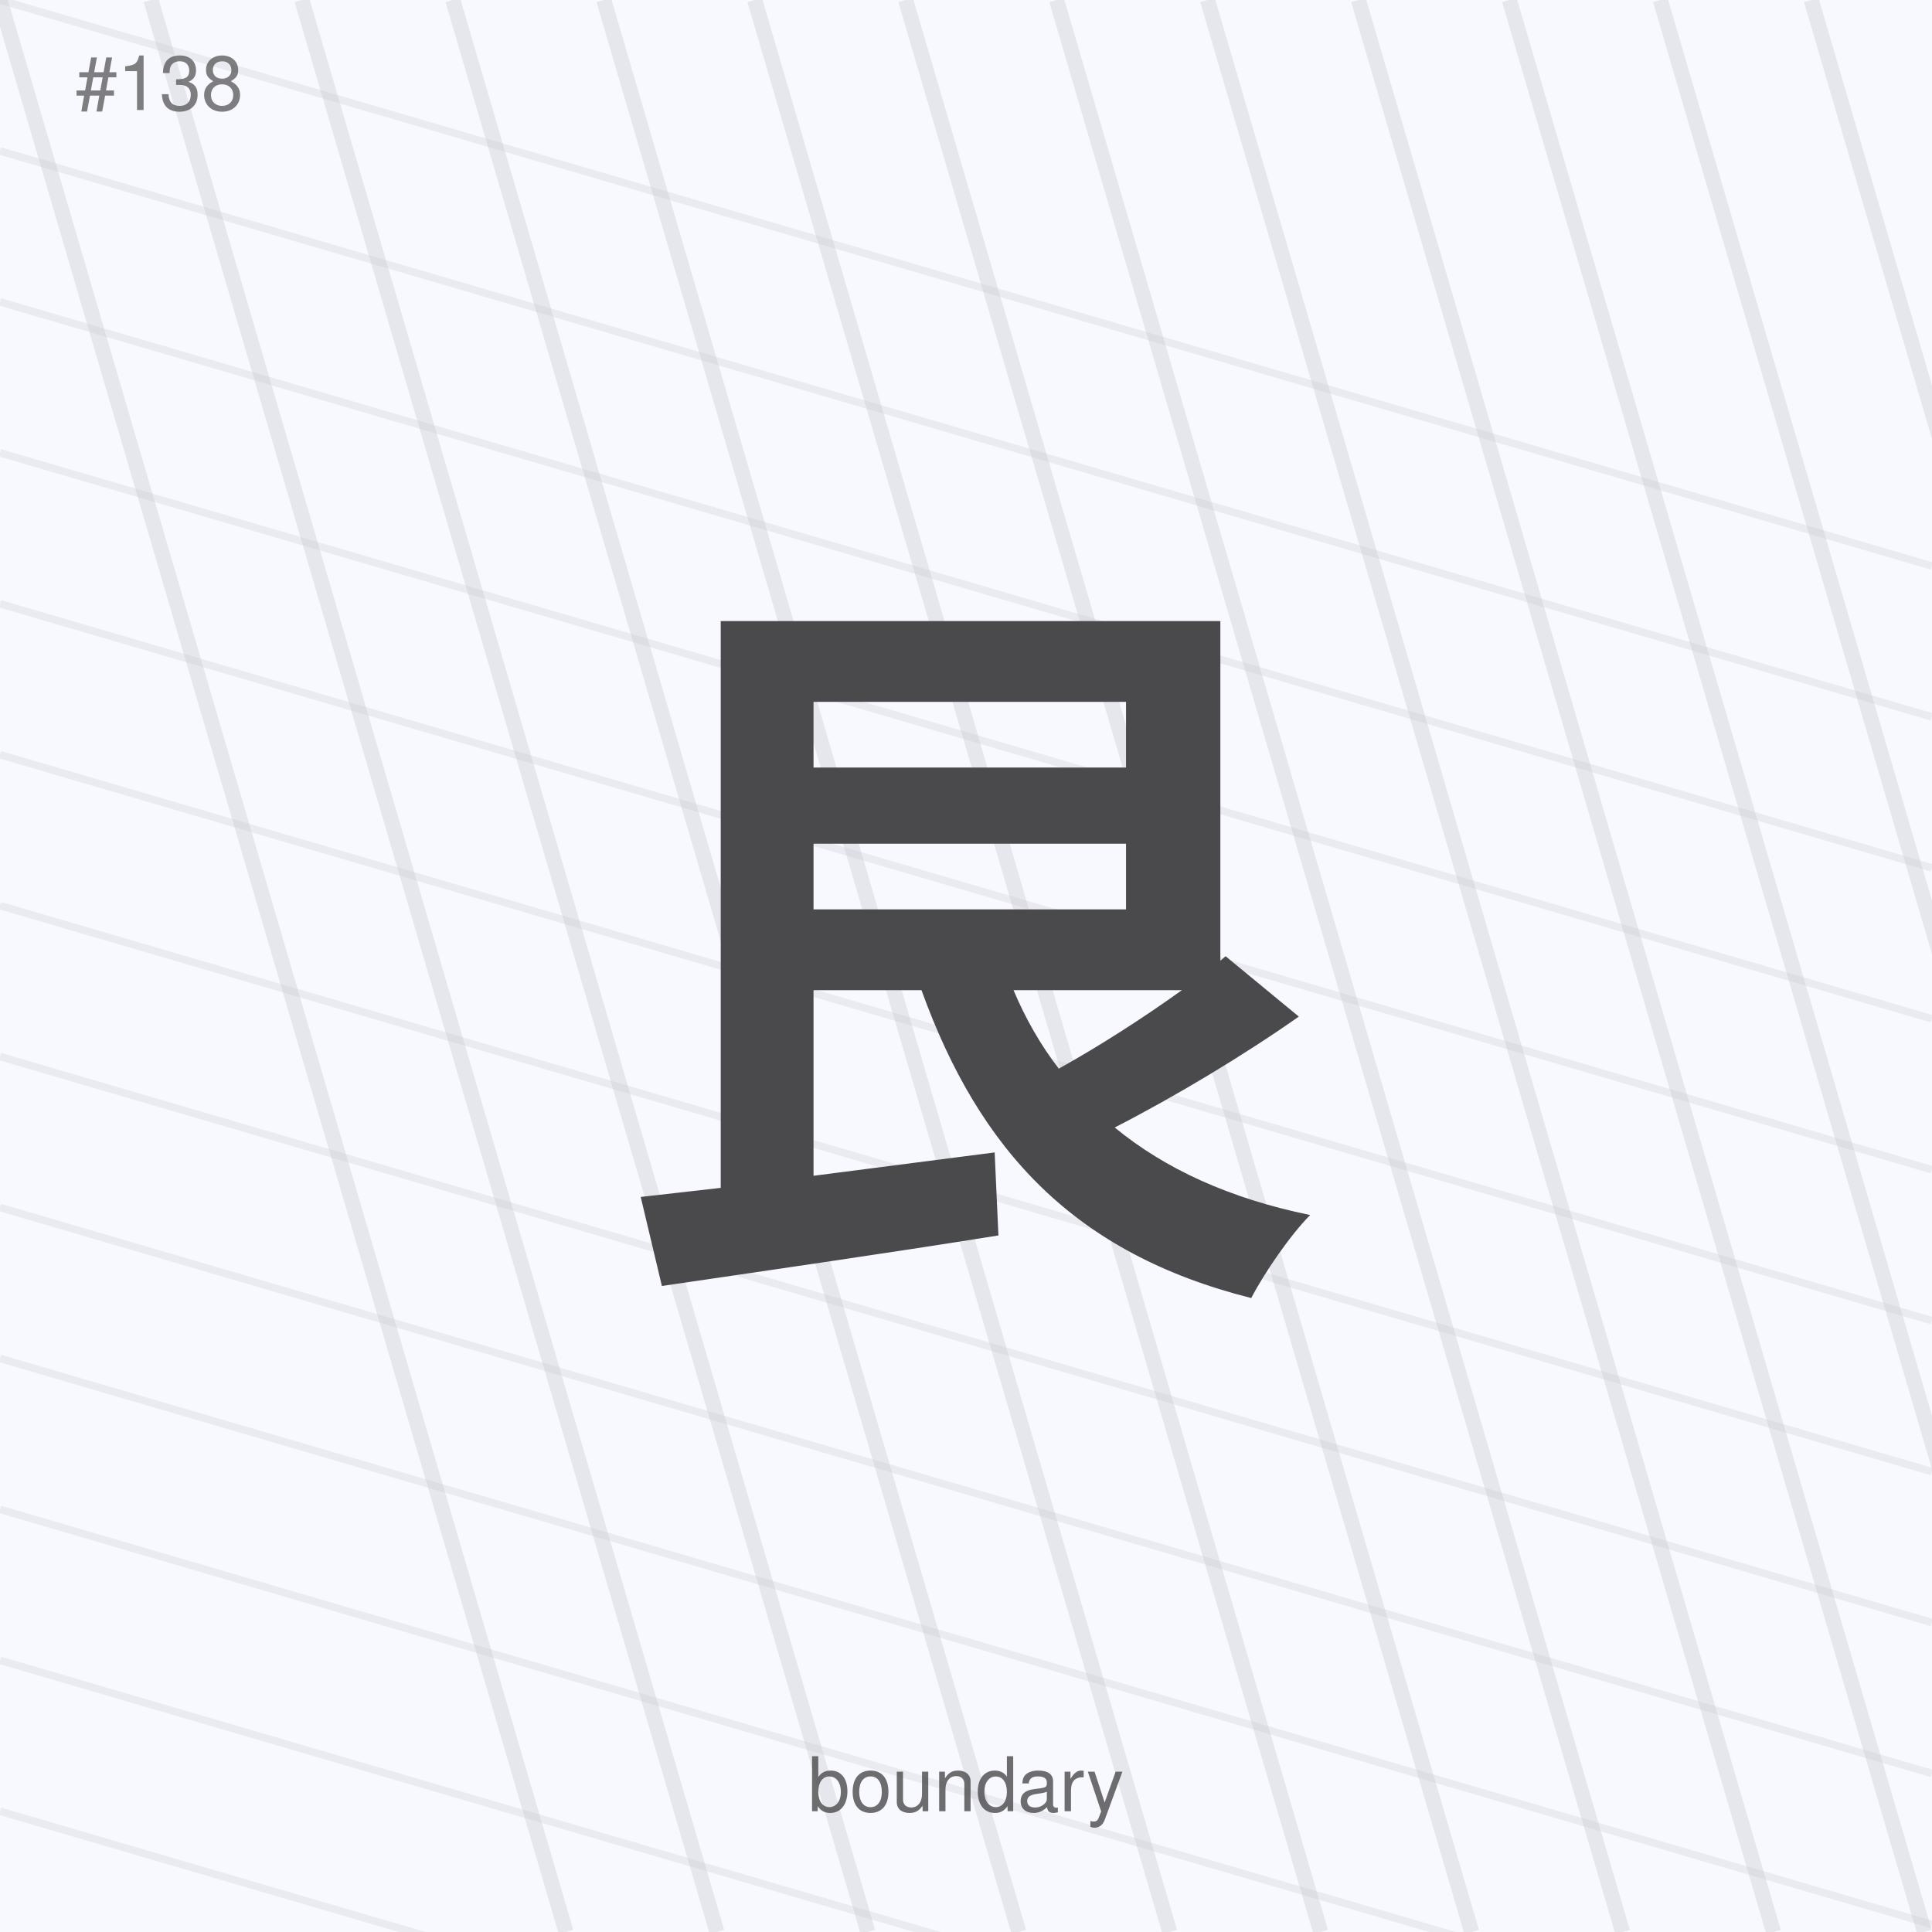
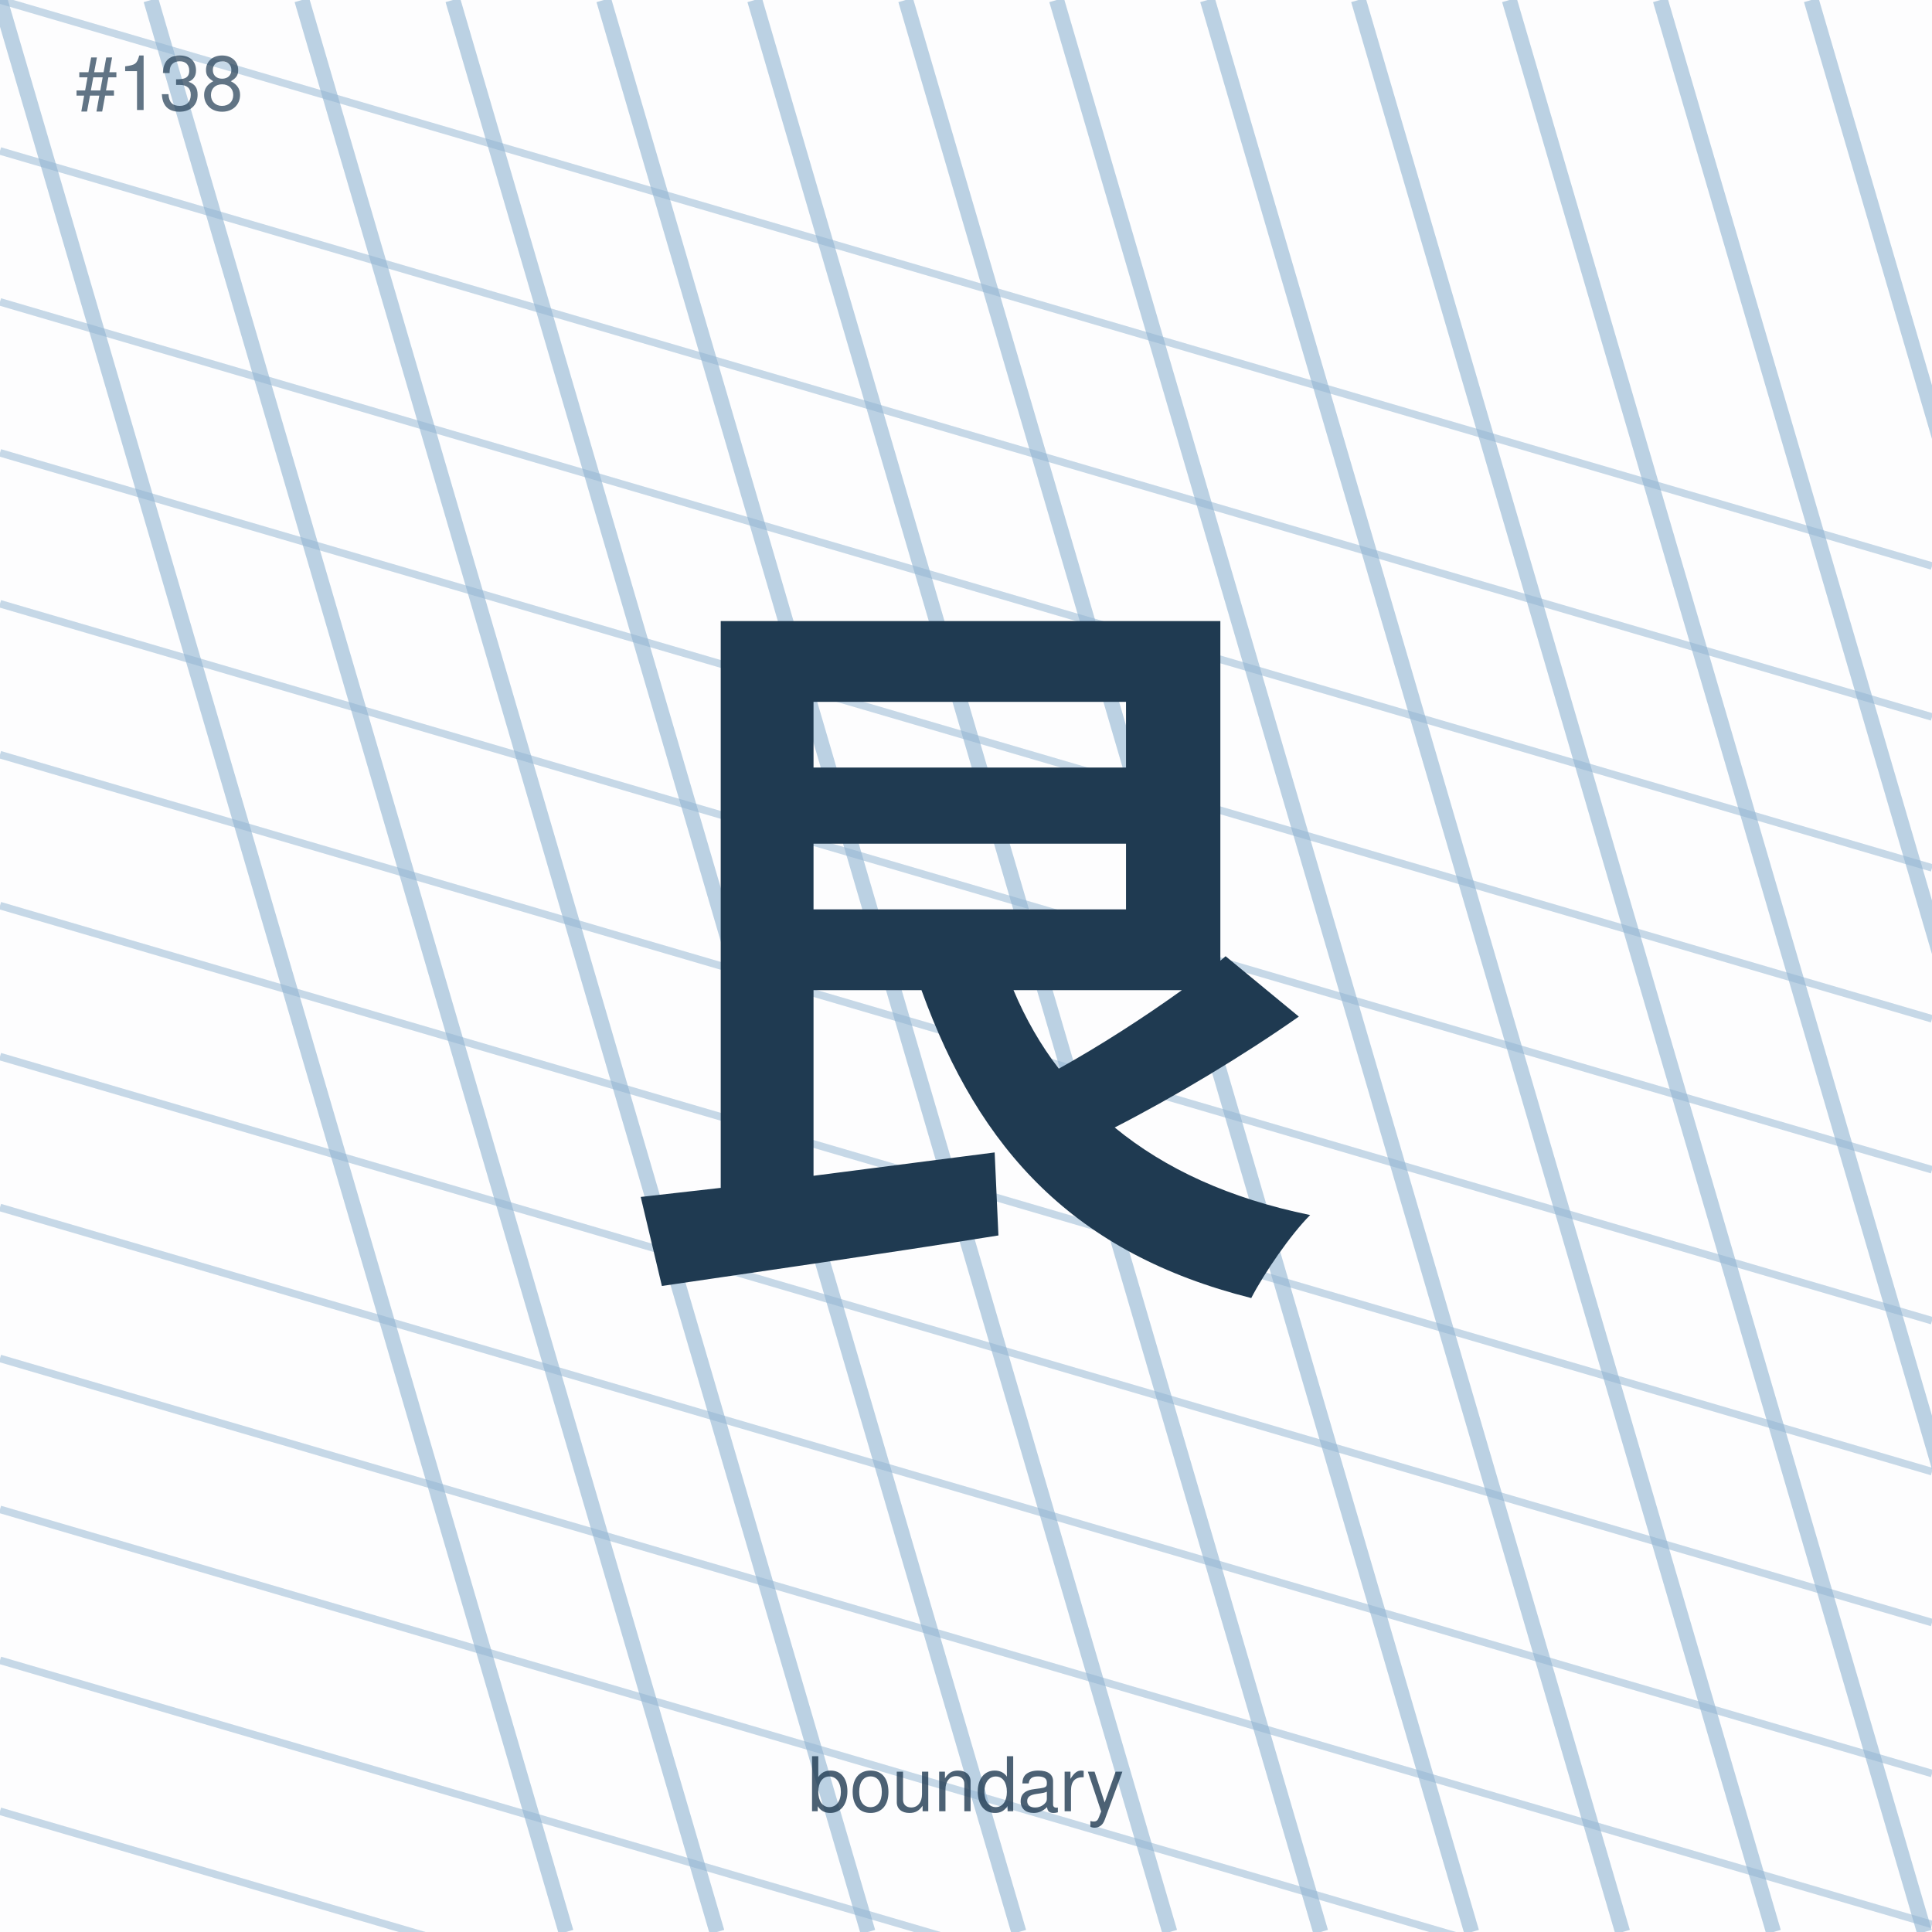
<svg xmlns="http://www.w3.org/2000/svg" width="512" height="512" viewBox="0 0 512 512">
  <defs>
    <style>
      .radical-text {
-         font-family: 'Hiragino Sans', 'Yu Gothic', 'Meiryo', 'Takao', 'IPAexGothic', 'IPAGothic', 'VL Gothic', 'Noto Sans CJK JP', serif;
+         font-family: 'Hiragino Sans', 'Yu Gothic', 'Meiryo', 'MS Gothic', 'SimSun', 'Takao', 'IPAexGothic', 'IPAGothic', 'VL Gothic', 'Noto Sans CJK JP', 'Arial Unicode MS', serif;
        font-size: 200px;
        text-anchor: middle;
        dominant-baseline: middle;
-         fill: #4a4a4c;
+         fill: #1f3a51;
        font-weight: bold;
      }
      .number-text {
        font-family: 'Helvetica', 'Arial', sans-serif;
        font-size: 20px;
        text-anchor: start;
        dominant-baseline: hanging;
-         fill: #4a4a4c;
+         fill: #1f3a51;
        opacity: 0.7;
        font-weight: normal;
      }
      .meaning-text {
        font-family: 'Helvetica', 'Arial', sans-serif;
        font-size: 20px;
        text-anchor: middle;
        dominant-baseline: baseline;
-         fill: #4a4a4c;
+         fill: #1f3a51;
        opacity: 0.8;
        font-weight: normal;
      }
    </style>
  </defs>
-   <rect width="512" height="512" fill="#F8F8FF" />
+   <rect width="512" height="512" fill="#fdfdfe" />
  <g opacity="0.6">
-     <line x1="0" y1="0" x2="150" y2="512" stroke="#adadb2" stroke-width="4" opacity="0.4" />
-     <line x1="40" y1="0" x2="190" y2="512" stroke="#adadb2" stroke-width="4" opacity="0.4" />
-     <line x1="80" y1="0" x2="230" y2="512" stroke="#adadb2" stroke-width="4" opacity="0.4" />
-     <line x1="120" y1="0" x2="270" y2="512" stroke="#adadb2" stroke-width="4" opacity="0.4" />
-     <line x1="160" y1="0" x2="310" y2="512" stroke="#adadb2" stroke-width="4" opacity="0.4" />
-     <line x1="200" y1="0" x2="350" y2="512" stroke="#adadb2" stroke-width="4" opacity="0.4" />
-     <line x1="240" y1="0" x2="390" y2="512" stroke="#adadb2" stroke-width="4" opacity="0.4" />
-     <line x1="280" y1="0" x2="430" y2="512" stroke="#adadb2" stroke-width="4" opacity="0.4" />
-     <line x1="320" y1="0" x2="470" y2="512" stroke="#adadb2" stroke-width="4" opacity="0.4" />
-     <line x1="360" y1="0" x2="510" y2="512" stroke="#adadb2" stroke-width="4" opacity="0.4" />
-     <line x1="400" y1="0" x2="550" y2="512" stroke="#adadb2" stroke-width="4" opacity="0.4" />
-     <line x1="440" y1="0" x2="590" y2="512" stroke="#adadb2" stroke-width="4" opacity="0.4" />
-     <line x1="480" y1="0" x2="630" y2="512" stroke="#adadb2" stroke-width="4" opacity="0.4" />
-     <line x1="0" y1="0" x2="512" y2="150" stroke="#adadb2" stroke-width="2" opacity="0.3" />
-     <line x1="0" y1="40" x2="512" y2="190" stroke="#adadb2" stroke-width="2" opacity="0.3" />
-     <line x1="0" y1="80" x2="512" y2="230" stroke="#adadb2" stroke-width="2" opacity="0.3" />
-     <line x1="0" y1="120" x2="512" y2="270" stroke="#adadb2" stroke-width="2" opacity="0.3" />
-     <line x1="0" y1="160" x2="512" y2="310" stroke="#adadb2" stroke-width="2" opacity="0.3" />
-     <line x1="0" y1="200" x2="512" y2="350" stroke="#adadb2" stroke-width="2" opacity="0.3" />
-     <line x1="0" y1="240" x2="512" y2="390" stroke="#adadb2" stroke-width="2" opacity="0.3" />
-     <line x1="0" y1="280" x2="512" y2="430" stroke="#adadb2" stroke-width="2" opacity="0.3" />
-     <line x1="0" y1="320" x2="512" y2="470" stroke="#adadb2" stroke-width="2" opacity="0.3" />
-     <line x1="0" y1="360" x2="512" y2="510" stroke="#adadb2" stroke-width="2" opacity="0.3" />
-     <line x1="0" y1="400" x2="512" y2="550" stroke="#adadb2" stroke-width="2" opacity="0.3" />
-     <line x1="0" y1="440" x2="512" y2="590" stroke="#adadb2" stroke-width="2" opacity="0.3" />
-     <line x1="0" y1="480" x2="512" y2="630" stroke="#adadb2" stroke-width="2" opacity="0.3" />
+     <line x1="0" y1="0" x2="150" y2="512" stroke="#4682B4" stroke-width="4" opacity="0.6" />
+     <line x1="40" y1="0" x2="190" y2="512" stroke="#4682B4" stroke-width="4" opacity="0.6" />
+     <line x1="80" y1="0" x2="230" y2="512" stroke="#4682B4" stroke-width="4" opacity="0.6" />
+     <line x1="120" y1="0" x2="270" y2="512" stroke="#4682B4" stroke-width="4" opacity="0.6" />
+     <line x1="160" y1="0" x2="310" y2="512" stroke="#4682B4" stroke-width="4" opacity="0.6" />
+     <line x1="200" y1="0" x2="350" y2="512" stroke="#4682B4" stroke-width="4" opacity="0.6" />
+     <line x1="240" y1="0" x2="390" y2="512" stroke="#4682B4" stroke-width="4" opacity="0.6" />
+     <line x1="280" y1="0" x2="430" y2="512" stroke="#4682B4" stroke-width="4" opacity="0.6" />
+     <line x1="320" y1="0" x2="470" y2="512" stroke="#4682B4" stroke-width="4" opacity="0.6" />
+     <line x1="360" y1="0" x2="510" y2="512" stroke="#4682B4" stroke-width="4" opacity="0.6" />
+     <line x1="400" y1="0" x2="550" y2="512" stroke="#4682B4" stroke-width="4" opacity="0.6" />
+     <line x1="440" y1="0" x2="590" y2="512" stroke="#4682B4" stroke-width="4" opacity="0.6" />
+     <line x1="480" y1="0" x2="630" y2="512" stroke="#4682B4" stroke-width="4" opacity="0.6" />
+     <line x1="0" y1="0" x2="512" y2="150" stroke="#4682B4" stroke-width="2" opacity="0.5" />
+     <line x1="0" y1="40" x2="512" y2="190" stroke="#4682B4" stroke-width="2" opacity="0.5" />
+     <line x1="0" y1="80" x2="512" y2="230" stroke="#4682B4" stroke-width="2" opacity="0.5" />
+     <line x1="0" y1="120" x2="512" y2="270" stroke="#4682B4" stroke-width="2" opacity="0.5" />
+     <line x1="0" y1="160" x2="512" y2="310" stroke="#4682B4" stroke-width="2" opacity="0.5" />
+     <line x1="0" y1="200" x2="512" y2="350" stroke="#4682B4" stroke-width="2" opacity="0.5" />
+     <line x1="0" y1="240" x2="512" y2="390" stroke="#4682B4" stroke-width="2" opacity="0.5" />
+     <line x1="0" y1="280" x2="512" y2="430" stroke="#4682B4" stroke-width="2" opacity="0.5" />
+     <line x1="0" y1="320" x2="512" y2="470" stroke="#4682B4" stroke-width="2" opacity="0.5" />
+     <line x1="0" y1="360" x2="512" y2="510" stroke="#4682B4" stroke-width="2" opacity="0.5" />
+     <line x1="0" y1="400" x2="512" y2="550" stroke="#4682B4" stroke-width="2" opacity="0.5" />
+     <line x1="0" y1="440" x2="512" y2="590" stroke="#4682B4" stroke-width="2" opacity="0.5" />
+     <line x1="0" y1="480" x2="512" y2="630" stroke="#4682B4" stroke-width="2" opacity="0.5" />
  </g>
  <text x="256" y="256" class="radical-text">艮</text>
  <text x="20" y="20" class="number-text">#138</text>
  <text x="256" y="480" class="meaning-text">boundary</text>
</svg>
